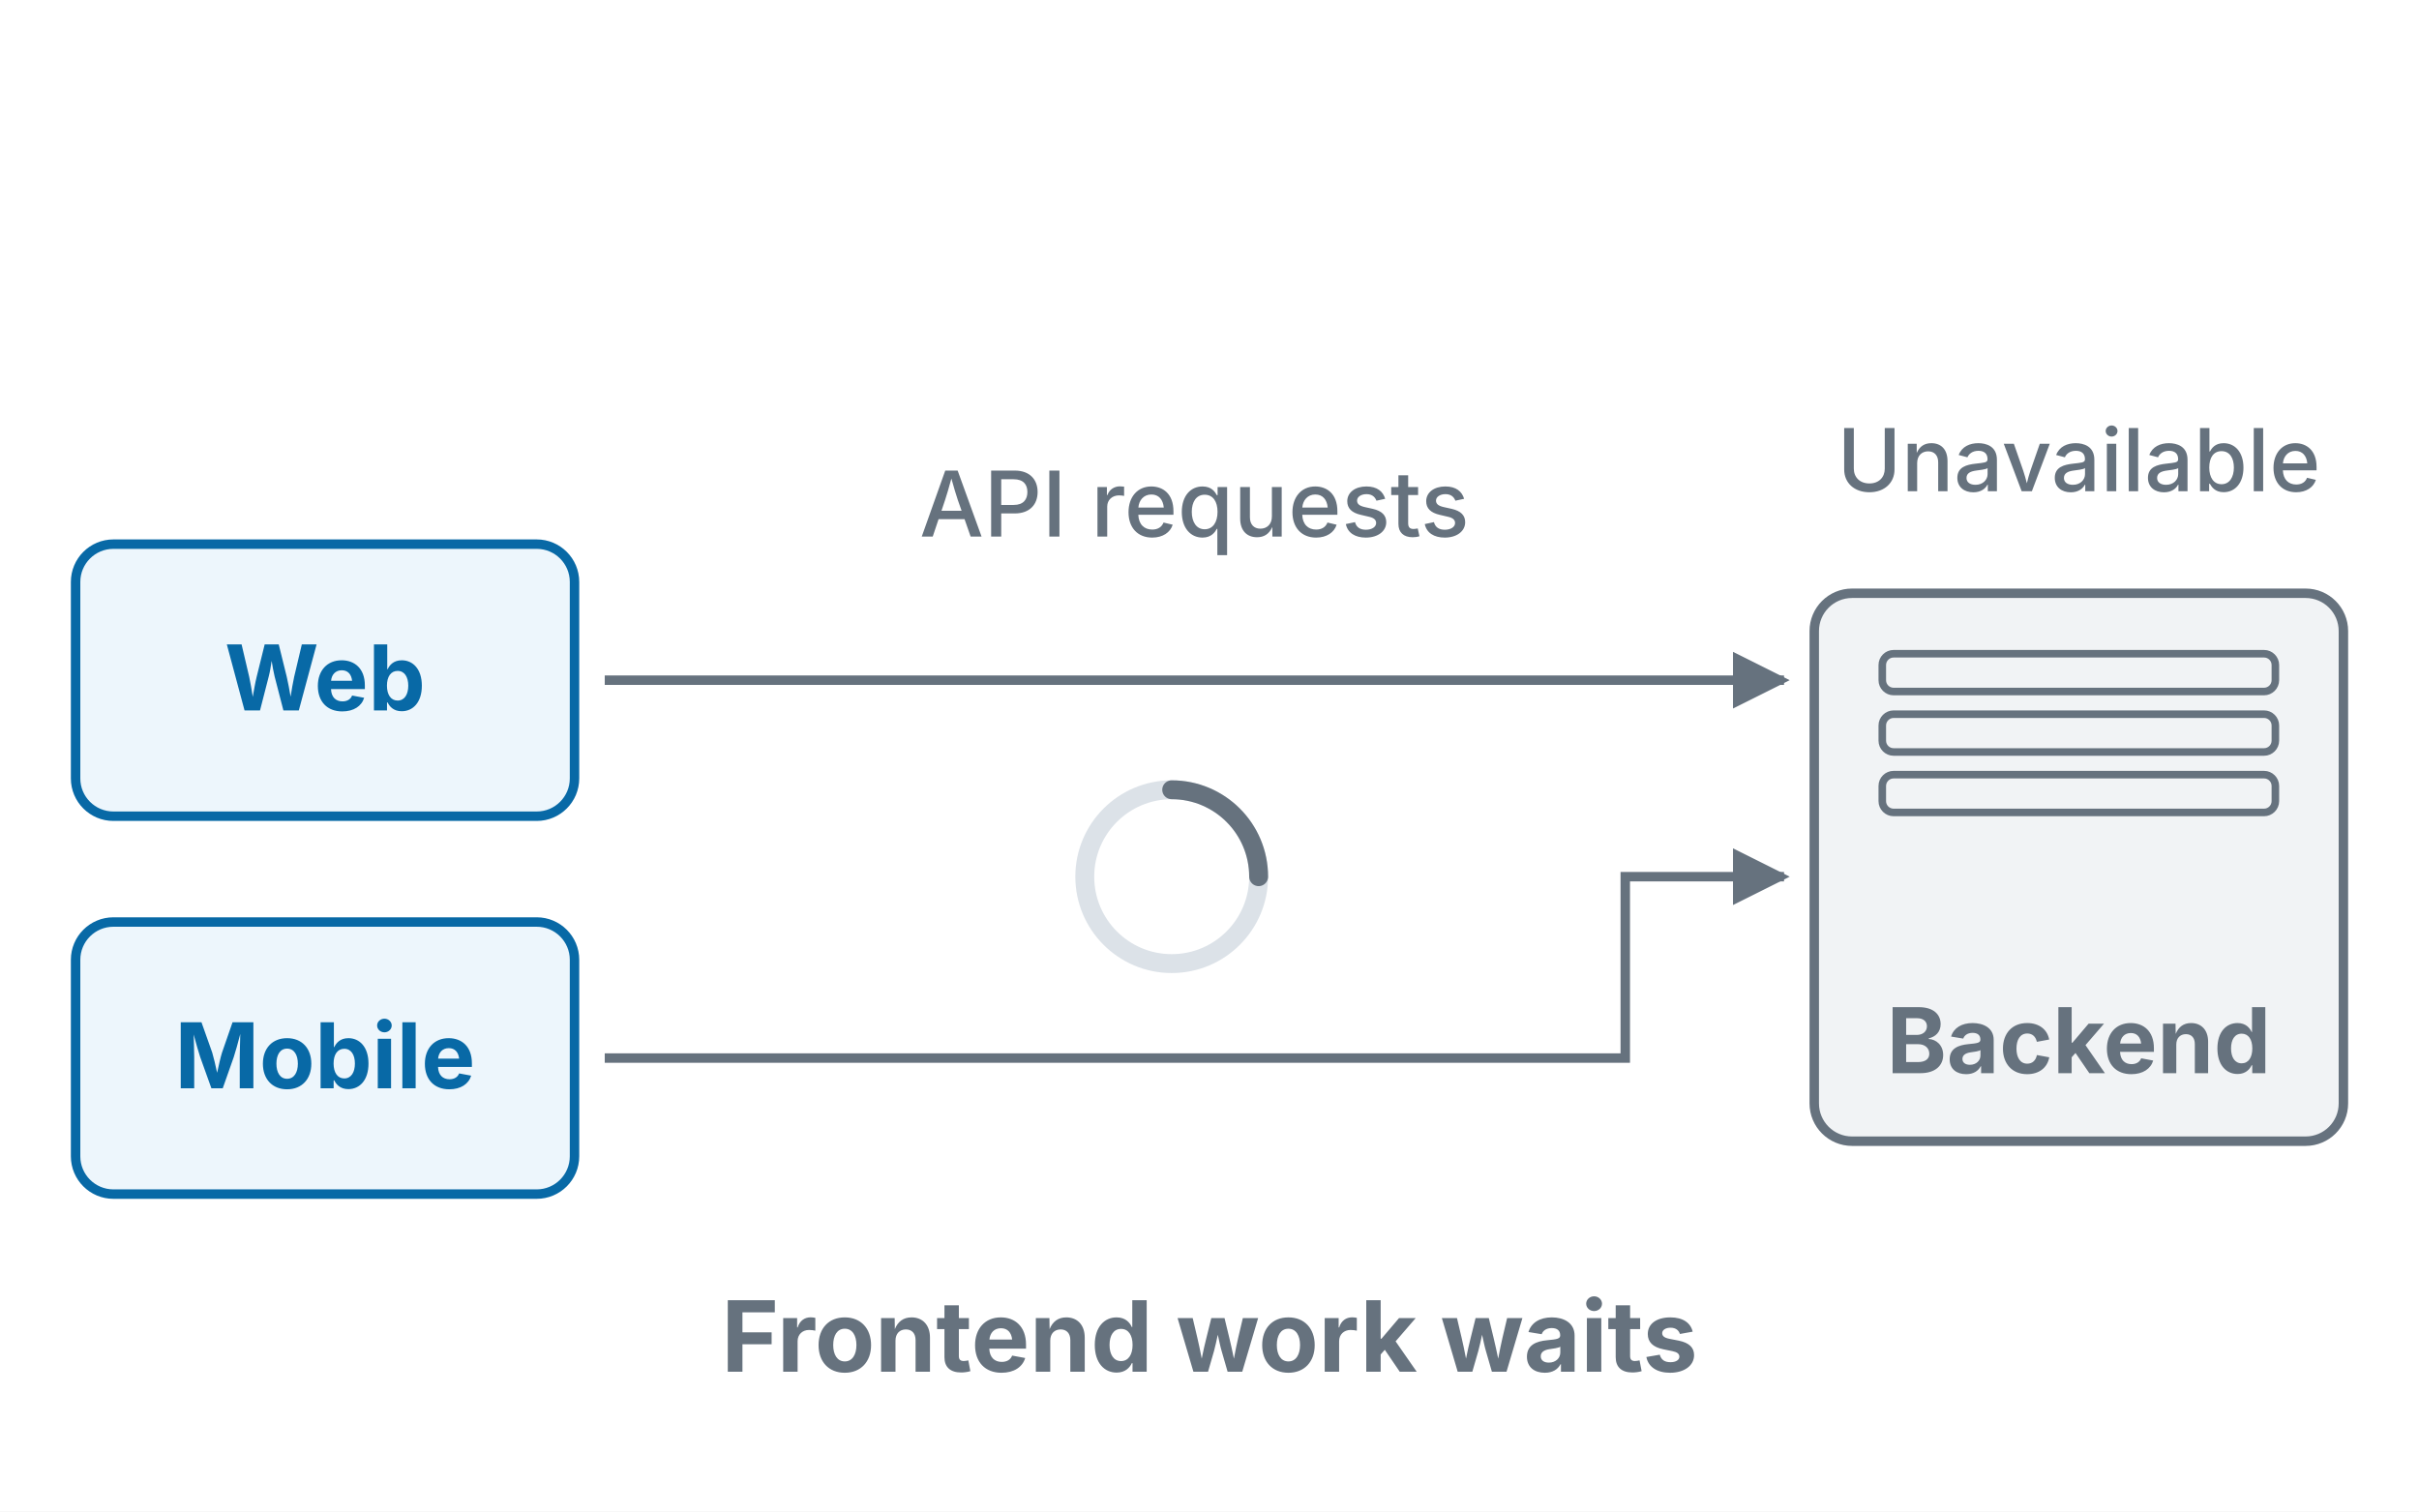
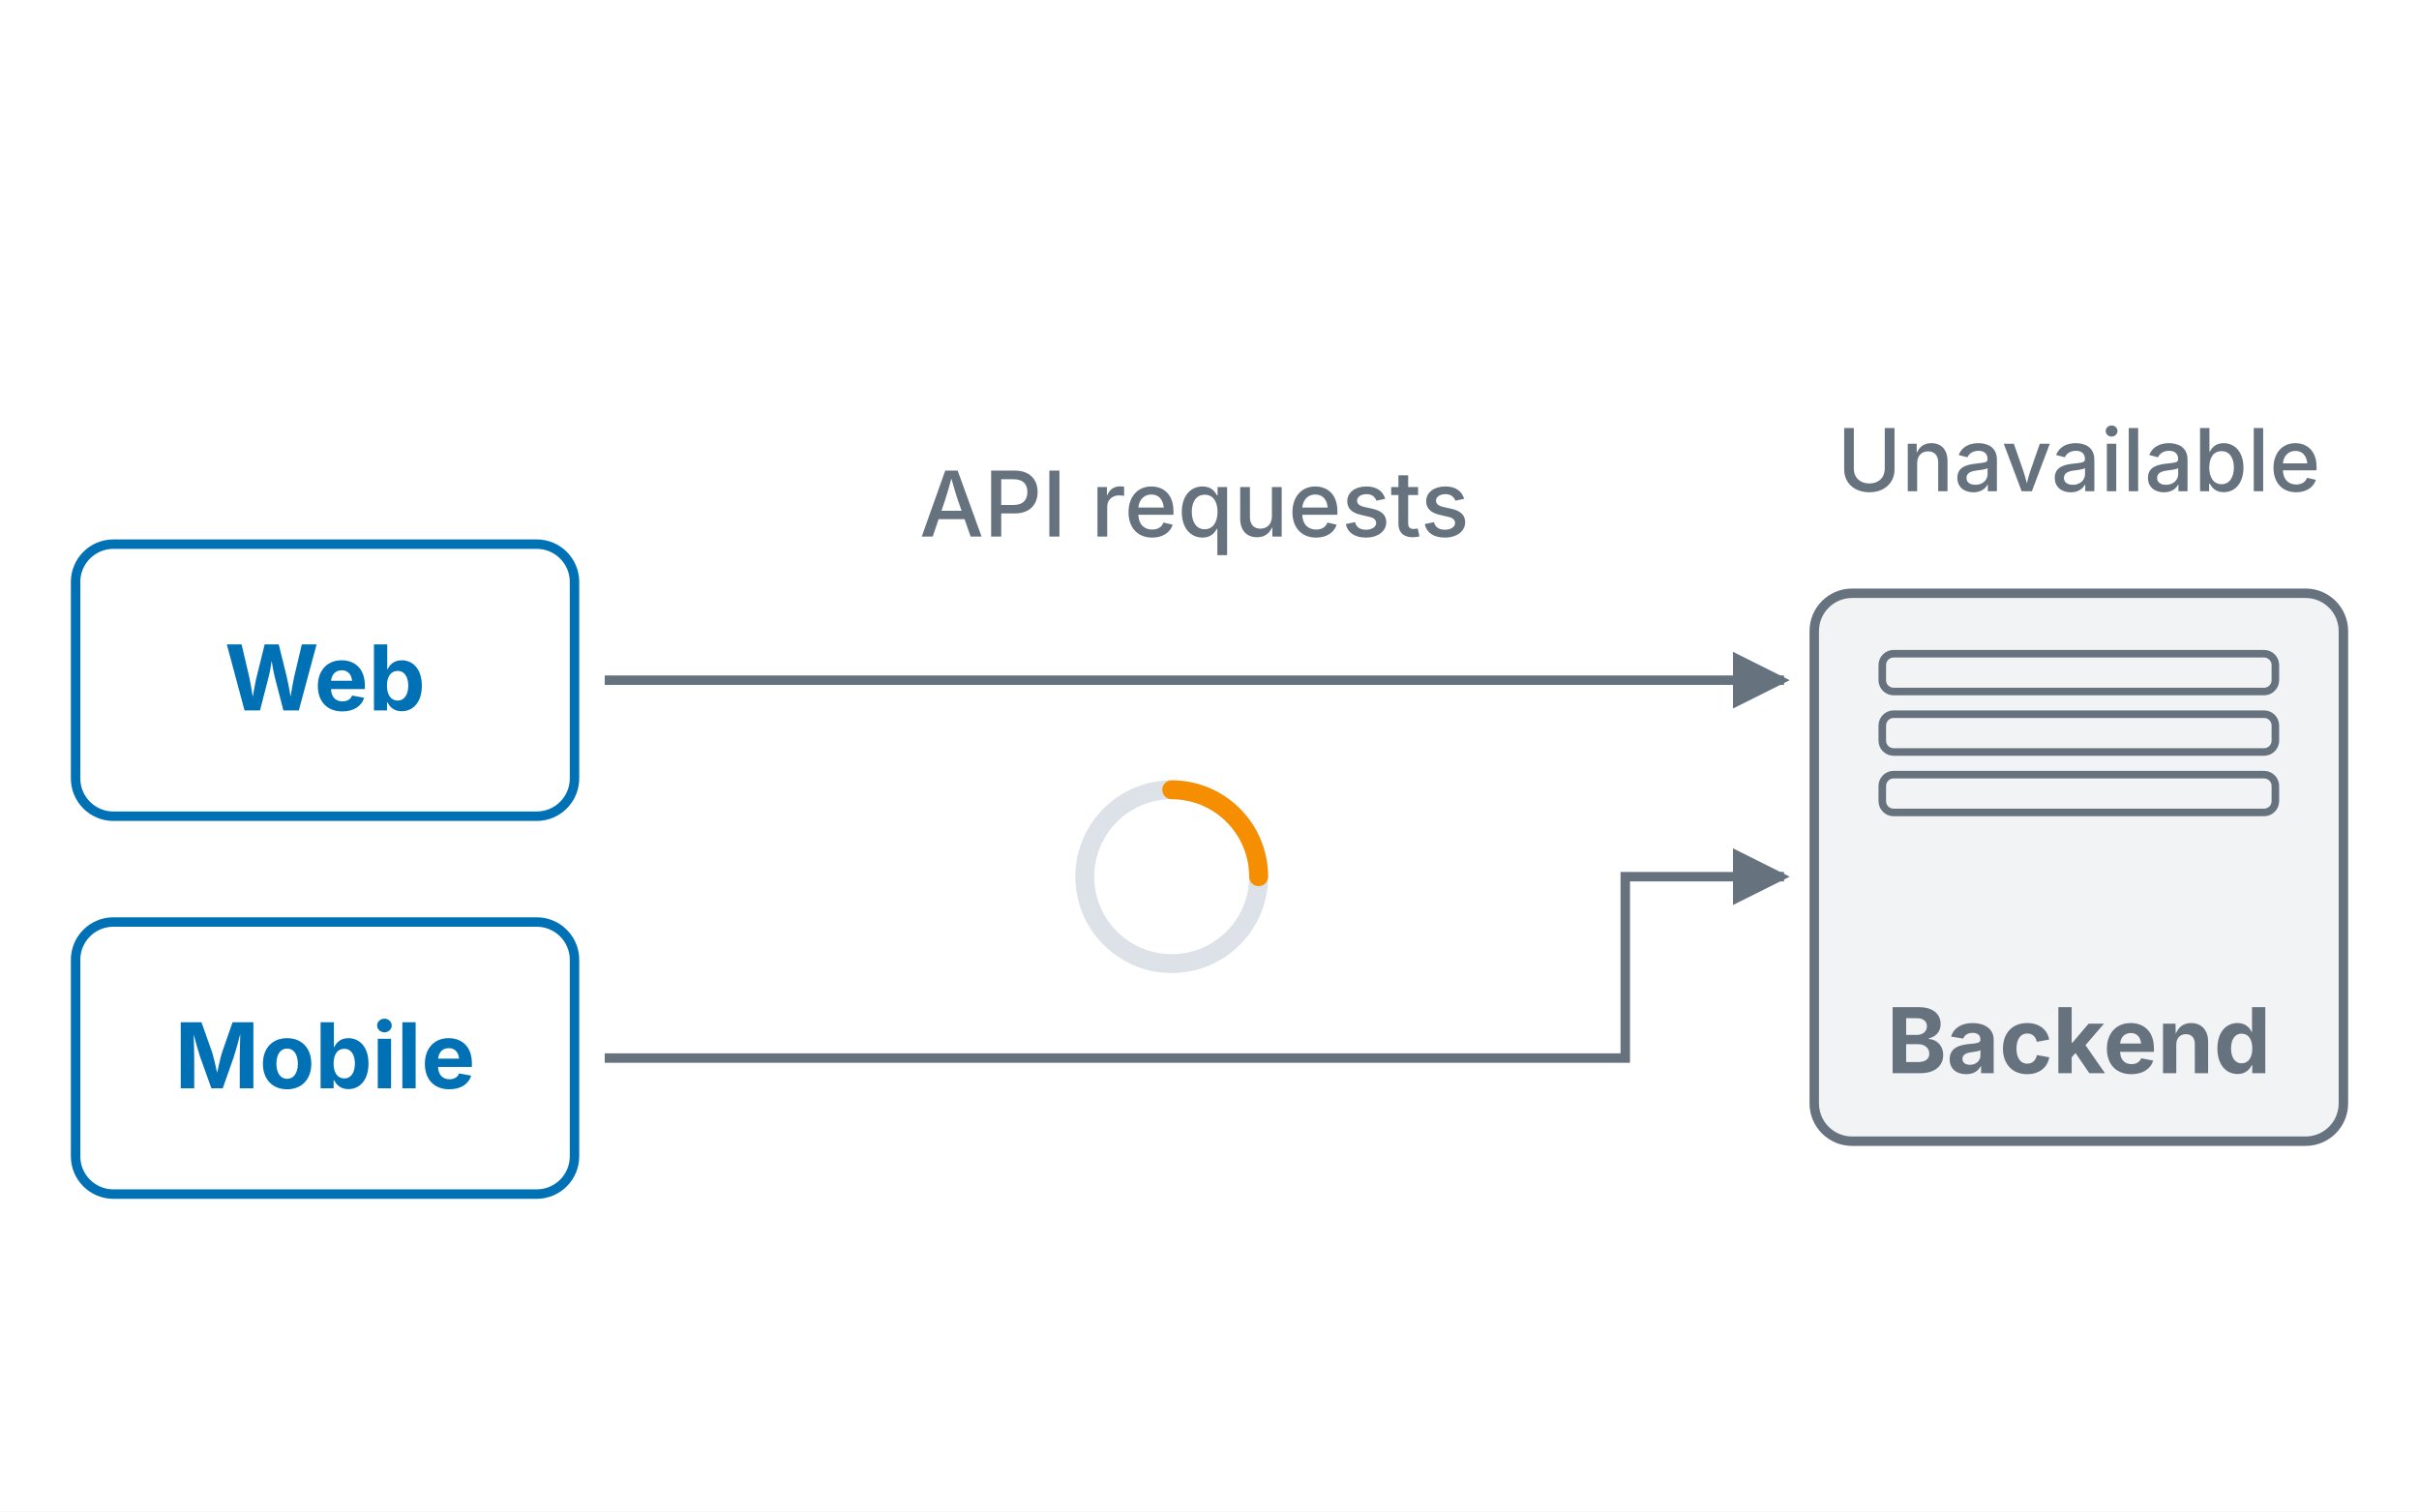
<svg xmlns="http://www.w3.org/2000/svg" width="640" height="400" viewBox="0 0 640 400" role="img" aria-labelledby="title desc">
  <defs>
    <marker id="blue" viewBox="0 0 10 10" refX="9" refY="5" markerWidth="6" markerHeight="6" orient="auto-start-reverse">
-       <path d="M0 0 10 5 0 10z" fill="#0869a6" />
+       <path d="M0 0 10 5 0 10z" fill="#0071b5" />
    </marker>
    <marker id="grey" viewBox="0 0 10 10" refX="9" refY="5" markerWidth="6" markerHeight="6" orient="auto-start-reverse">
      <path d="M0 0 10 5 0 10z" fill="#66727e" />
    </marker>
  </defs>
  <rect width="640" height="400" fill="#fff" />
  <g font-family="system-ui, -apple-system, Segoe UI, sans-serif">
-     <rect x="20" y="144" width="132" height="72" rx="10" fill="#edf6fc" stroke="#0869a6" stroke-width="2.5" />
-     <text x="86.0" y="188.0" text-anchor="middle" fill="#0869a6" font-size="24" font-weight="650">
+     <rect x="20" y="144" width="132" height="72" rx="10" fill="#ffffff" stroke="#0071b5" stroke-width="2.5" />
+     <text x="86.0" y="188.0" text-anchor="middle" fill="#0071b5" font-size="24" font-weight="650">
      Web
    </text>
-     <rect x="20" y="244" width="132" height="72" rx="10" fill="#edf6fc" stroke="#0869a6" stroke-width="2.5" />
-     <text x="86.0" y="288.0" text-anchor="middle" fill="#0869a6" font-size="24" font-weight="650">
+     <rect x="20" y="244" width="132" height="72" rx="10" fill="#ffffff" stroke="#0071b5" stroke-width="2.5" />
+     <text x="86.0" y="288.0" text-anchor="middle" fill="#0071b5" font-size="24" font-weight="650">
      Mobile
    </text>
    <path d="M160 180 H472" fill="none" stroke="#66727e" stroke-width="2.5" marker-end="url(#grey)" />
    <path d="M160 280 H430 V232 H472" fill="none" stroke="#66727e" stroke-width="2.5" marker-end="url(#grey)" />
    <text x="316" y="142" text-anchor="middle" fill="#66727e" font-size="24" font-weight="500">
      API requests
    </text>
    <circle cx="310" cy="232" r="23" fill="none" stroke="#dce2e8" stroke-width="5" />
-     <path d="M310 209 A23 23 0 0 1 333 232" fill="none" stroke="#66727e" stroke-width="5" stroke-linecap="round" />
+     <path d="M310 209 A23 23 0 0 1 333 232" fill="none" stroke="#f58e00" stroke-width="5" stroke-linecap="round" />
    <rect x="480" y="157" width="140" height="145" rx="10" fill="#f1f3f5" stroke="#66727e" stroke-width="2.5" />
    <rect x="498" y="173" width="104" height="10" rx="3" fill="none" stroke="#66727e" stroke-width="2" />
    <rect x="498" y="189" width="104" height="10" rx="3" fill="none" stroke="#66727e" stroke-width="2" />
    <rect x="498" y="205" width="104" height="10" rx="3" fill="none" stroke="#66727e" stroke-width="2" />
    <text x="550.0" y="284" text-anchor="middle" fill="#66727e" font-size="24" font-weight="650">
      Backend
    </text>
    <text x="550" y="130" text-anchor="middle" fill="#66727e" font-size="23" font-weight="500">
      Unavailable
    </text>
-     <text x="320" y="363" text-anchor="middle" fill="#66727e" font-size="26" font-weight="650">
-       Frontend work waits
-     </text>
  </g>
</svg>
